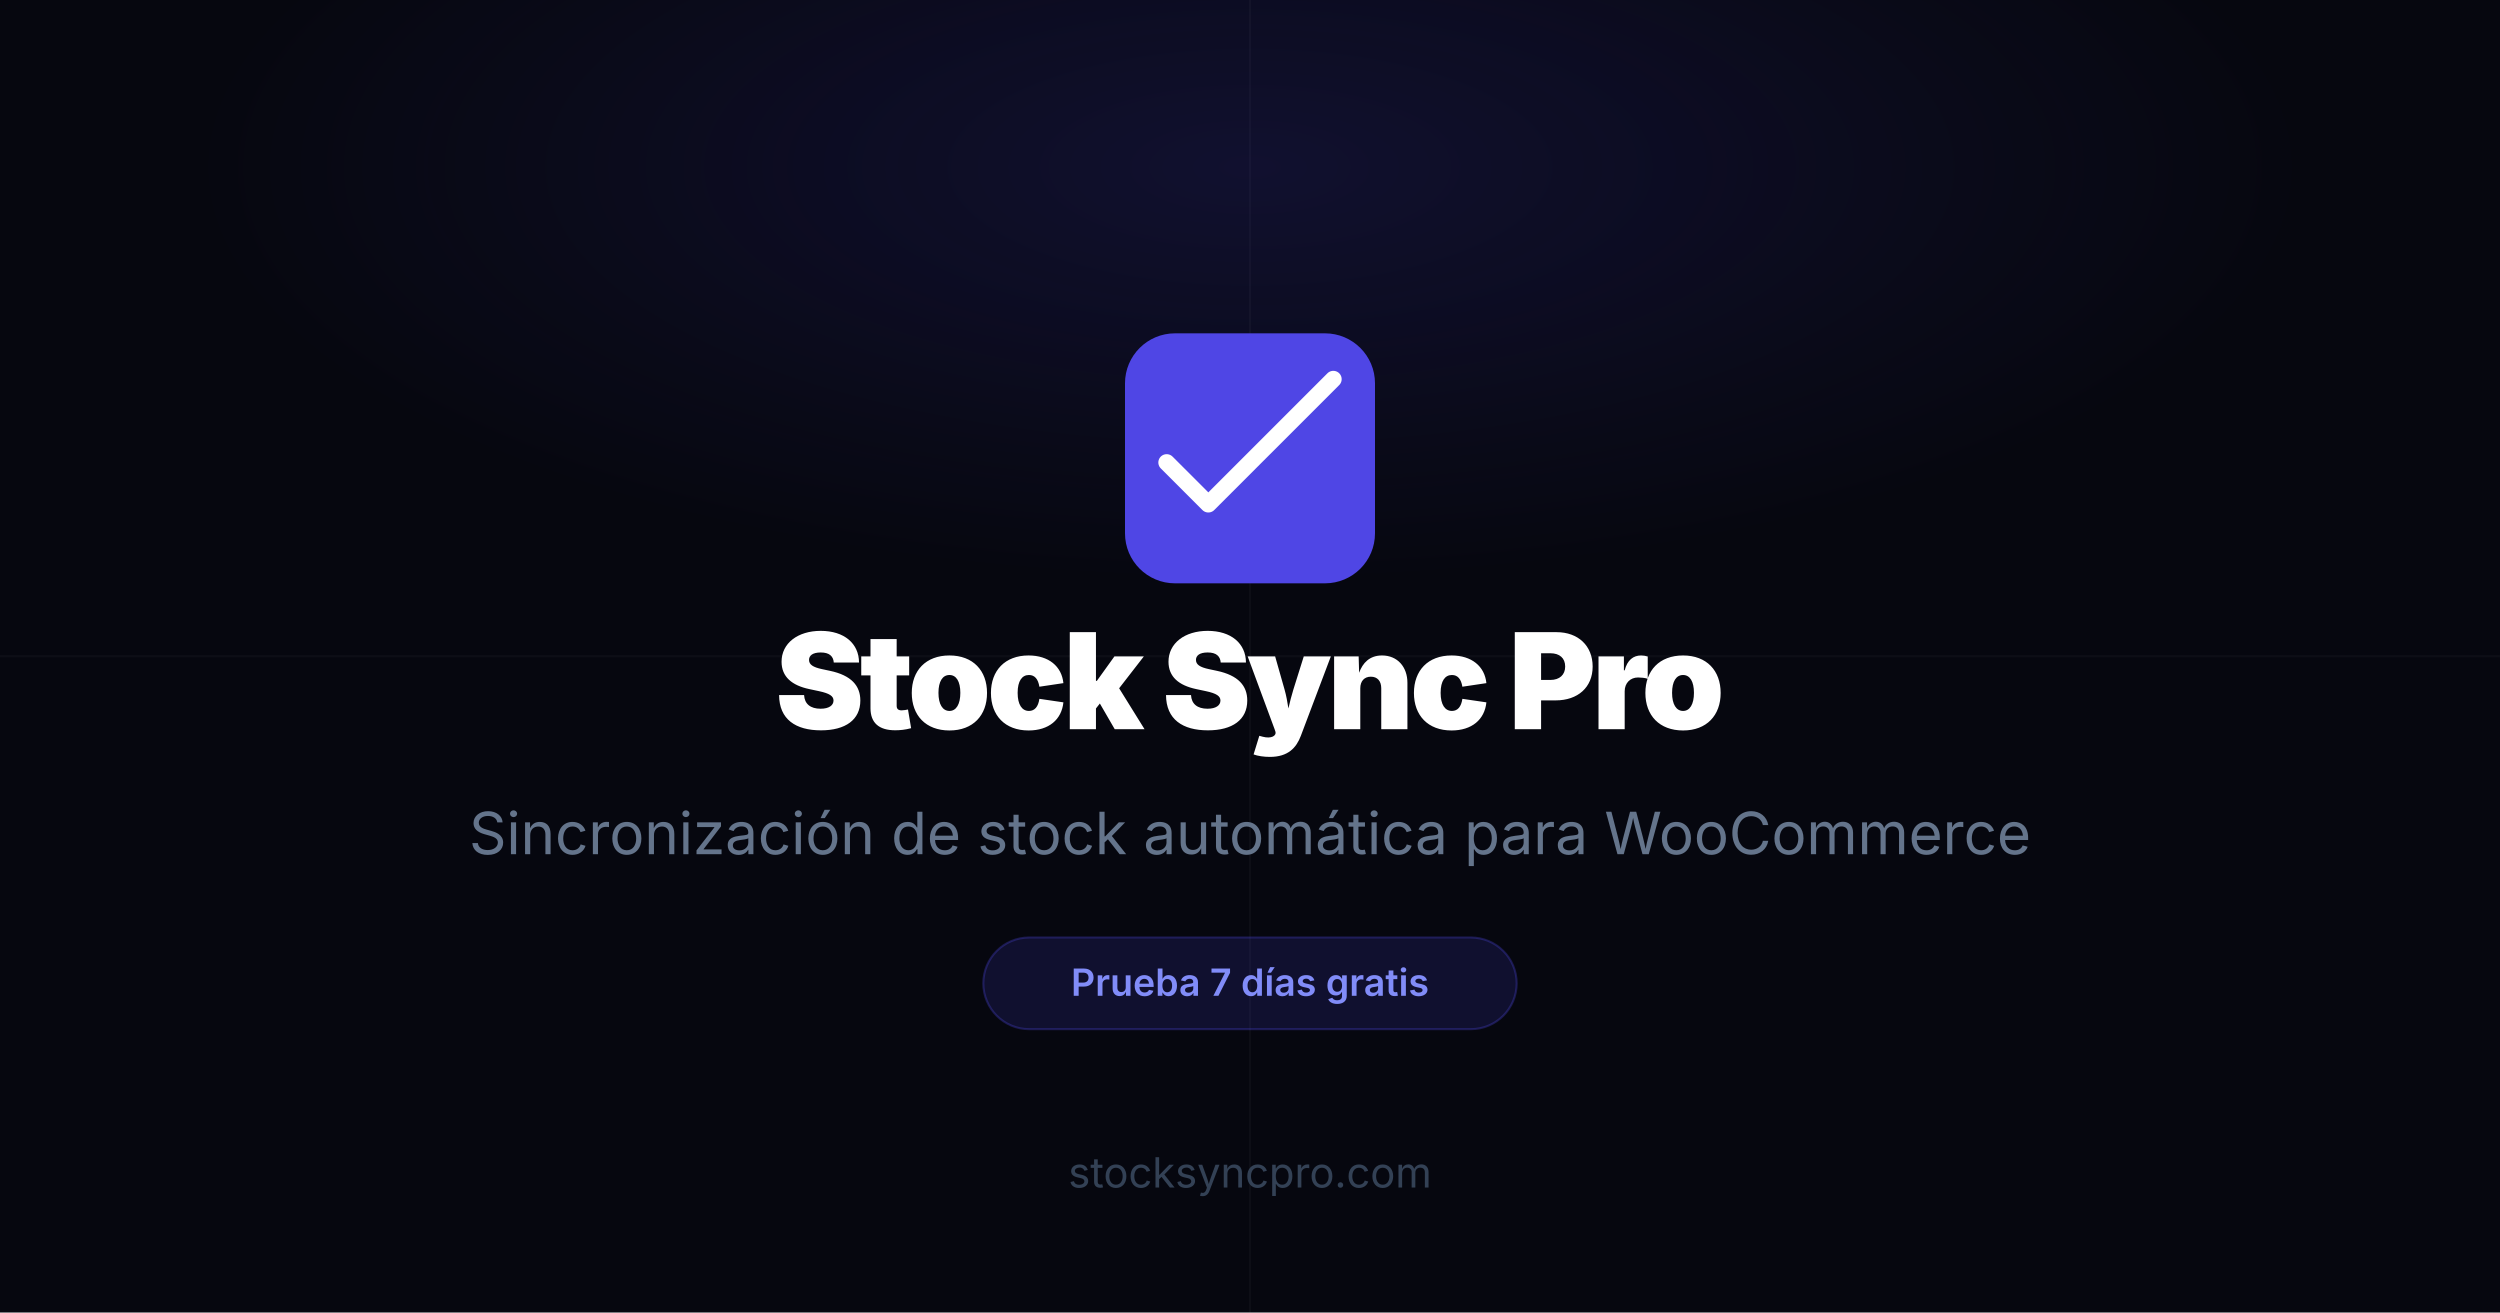
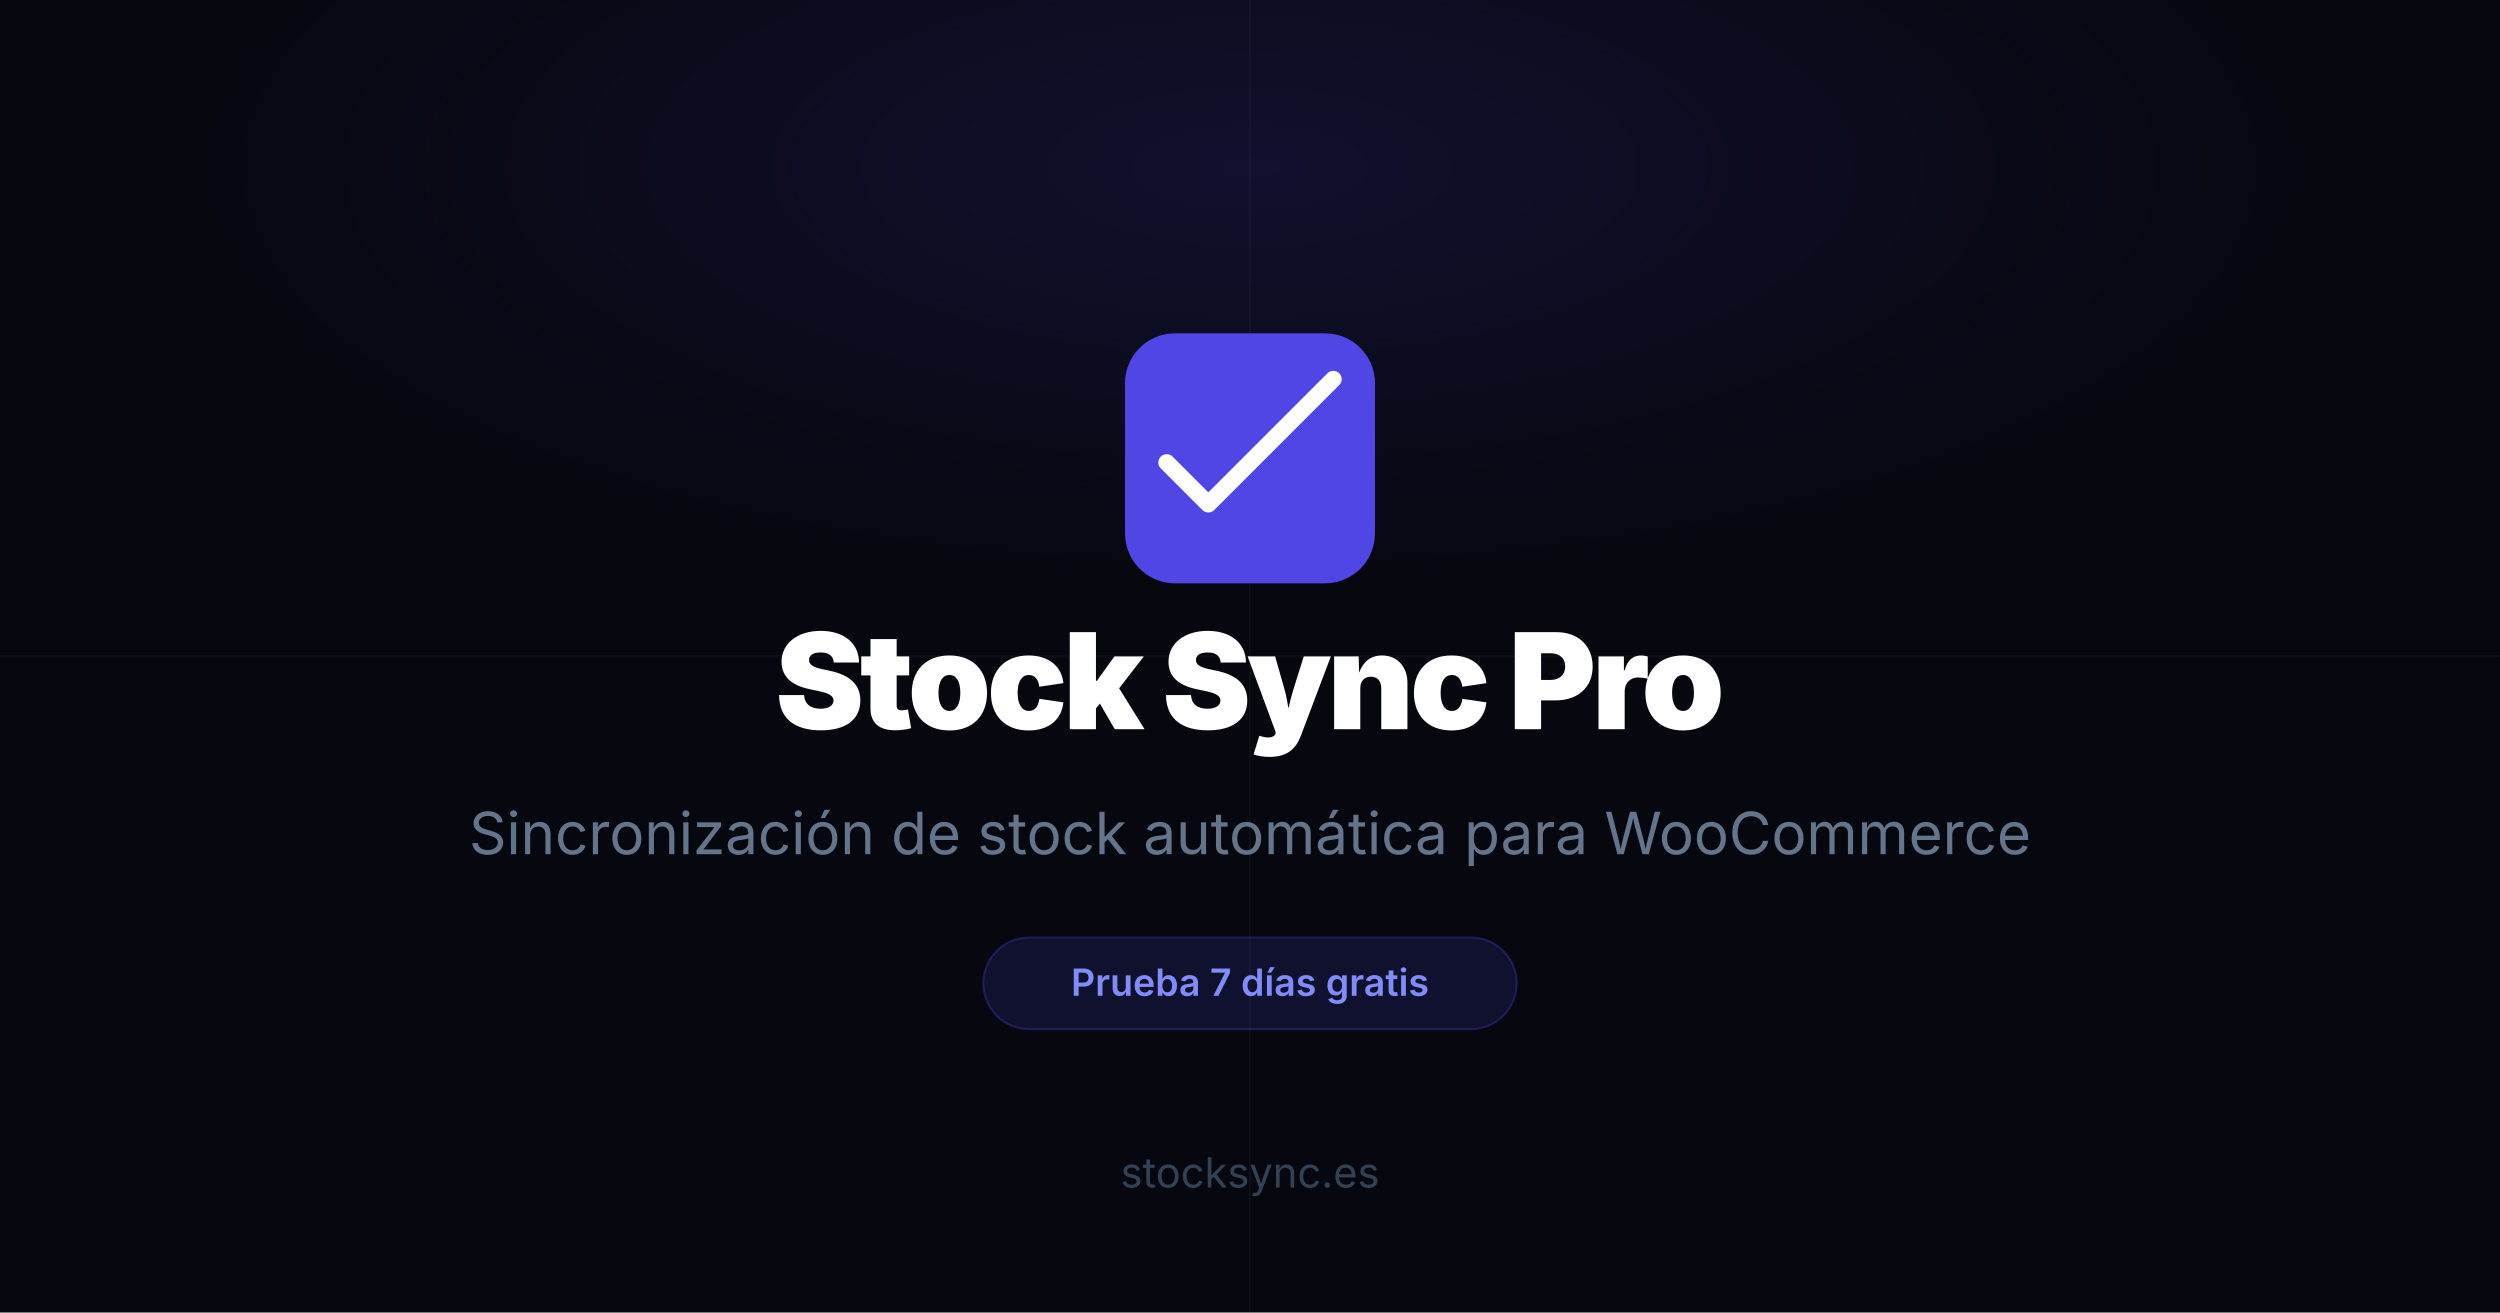
<svg xmlns="http://www.w3.org/2000/svg" width="1200" height="630" viewBox="0 0 1200 630" fill="none">
  <rect width="1200" height="630" fill="#06070f" />
  <line x1="0" y1="315" x2="1200" y2="315" stroke="white" stroke-opacity="0.03" />
  <line x1="600" y1="0" x2="600" y2="630" stroke="white" stroke-opacity="0.03" />
  <ellipse cx="600" cy="80" rx="500" ry="200" fill="url(#glow)" />
  <rect x="540" y="160" width="120" height="120" rx="24" fill="#4f46e5" />
  <path d="M560 222L580 242L640 182" stroke="white" stroke-width="8" stroke-linecap="round" stroke-linejoin="round" />
  <text x="600" y="350" font-family="system-ui, -apple-system, sans-serif" font-size="64" font-weight="900" fill="white" text-anchor="middle" letter-spacing="-2">Stock Sync Pro</text>
  <text x="600" y="410" font-family="system-ui, -apple-system, sans-serif" font-size="28" fill="#64748b" text-anchor="middle">Sincronización de stock automática para WooCommerce</text>
  <rect x="472" y="450" width="256" height="44" rx="22" fill="#4f46e5" fill-opacity="0.15" stroke="#4f46e5" stroke-opacity="0.3" />
  <text x="600" y="478" font-family="system-ui, -apple-system, sans-serif" font-size="18" fill="#818cf8" text-anchor="middle" font-weight="600">Prueba 7 días gratis</text>
-   <text x="600" y="570" font-family="system-ui, -apple-system, sans-serif" font-size="20" fill="#334155" text-anchor="middle">stocksyncpro.com</text>
+   <text x="600" y="570" font-family="system-ui, -apple-system, sans-serif" font-size="20" fill="#334155" text-anchor="middle">stocksync.es</text>
  <defs>
    <radialGradient id="glow" cx="50%" cy="50%" r="50%">
      <stop offset="0%" stop-color="#4f46e5" stop-opacity="0.15" />
      <stop offset="100%" stop-color="#4f46e5" stop-opacity="0" />
    </radialGradient>
  </defs>
</svg>
